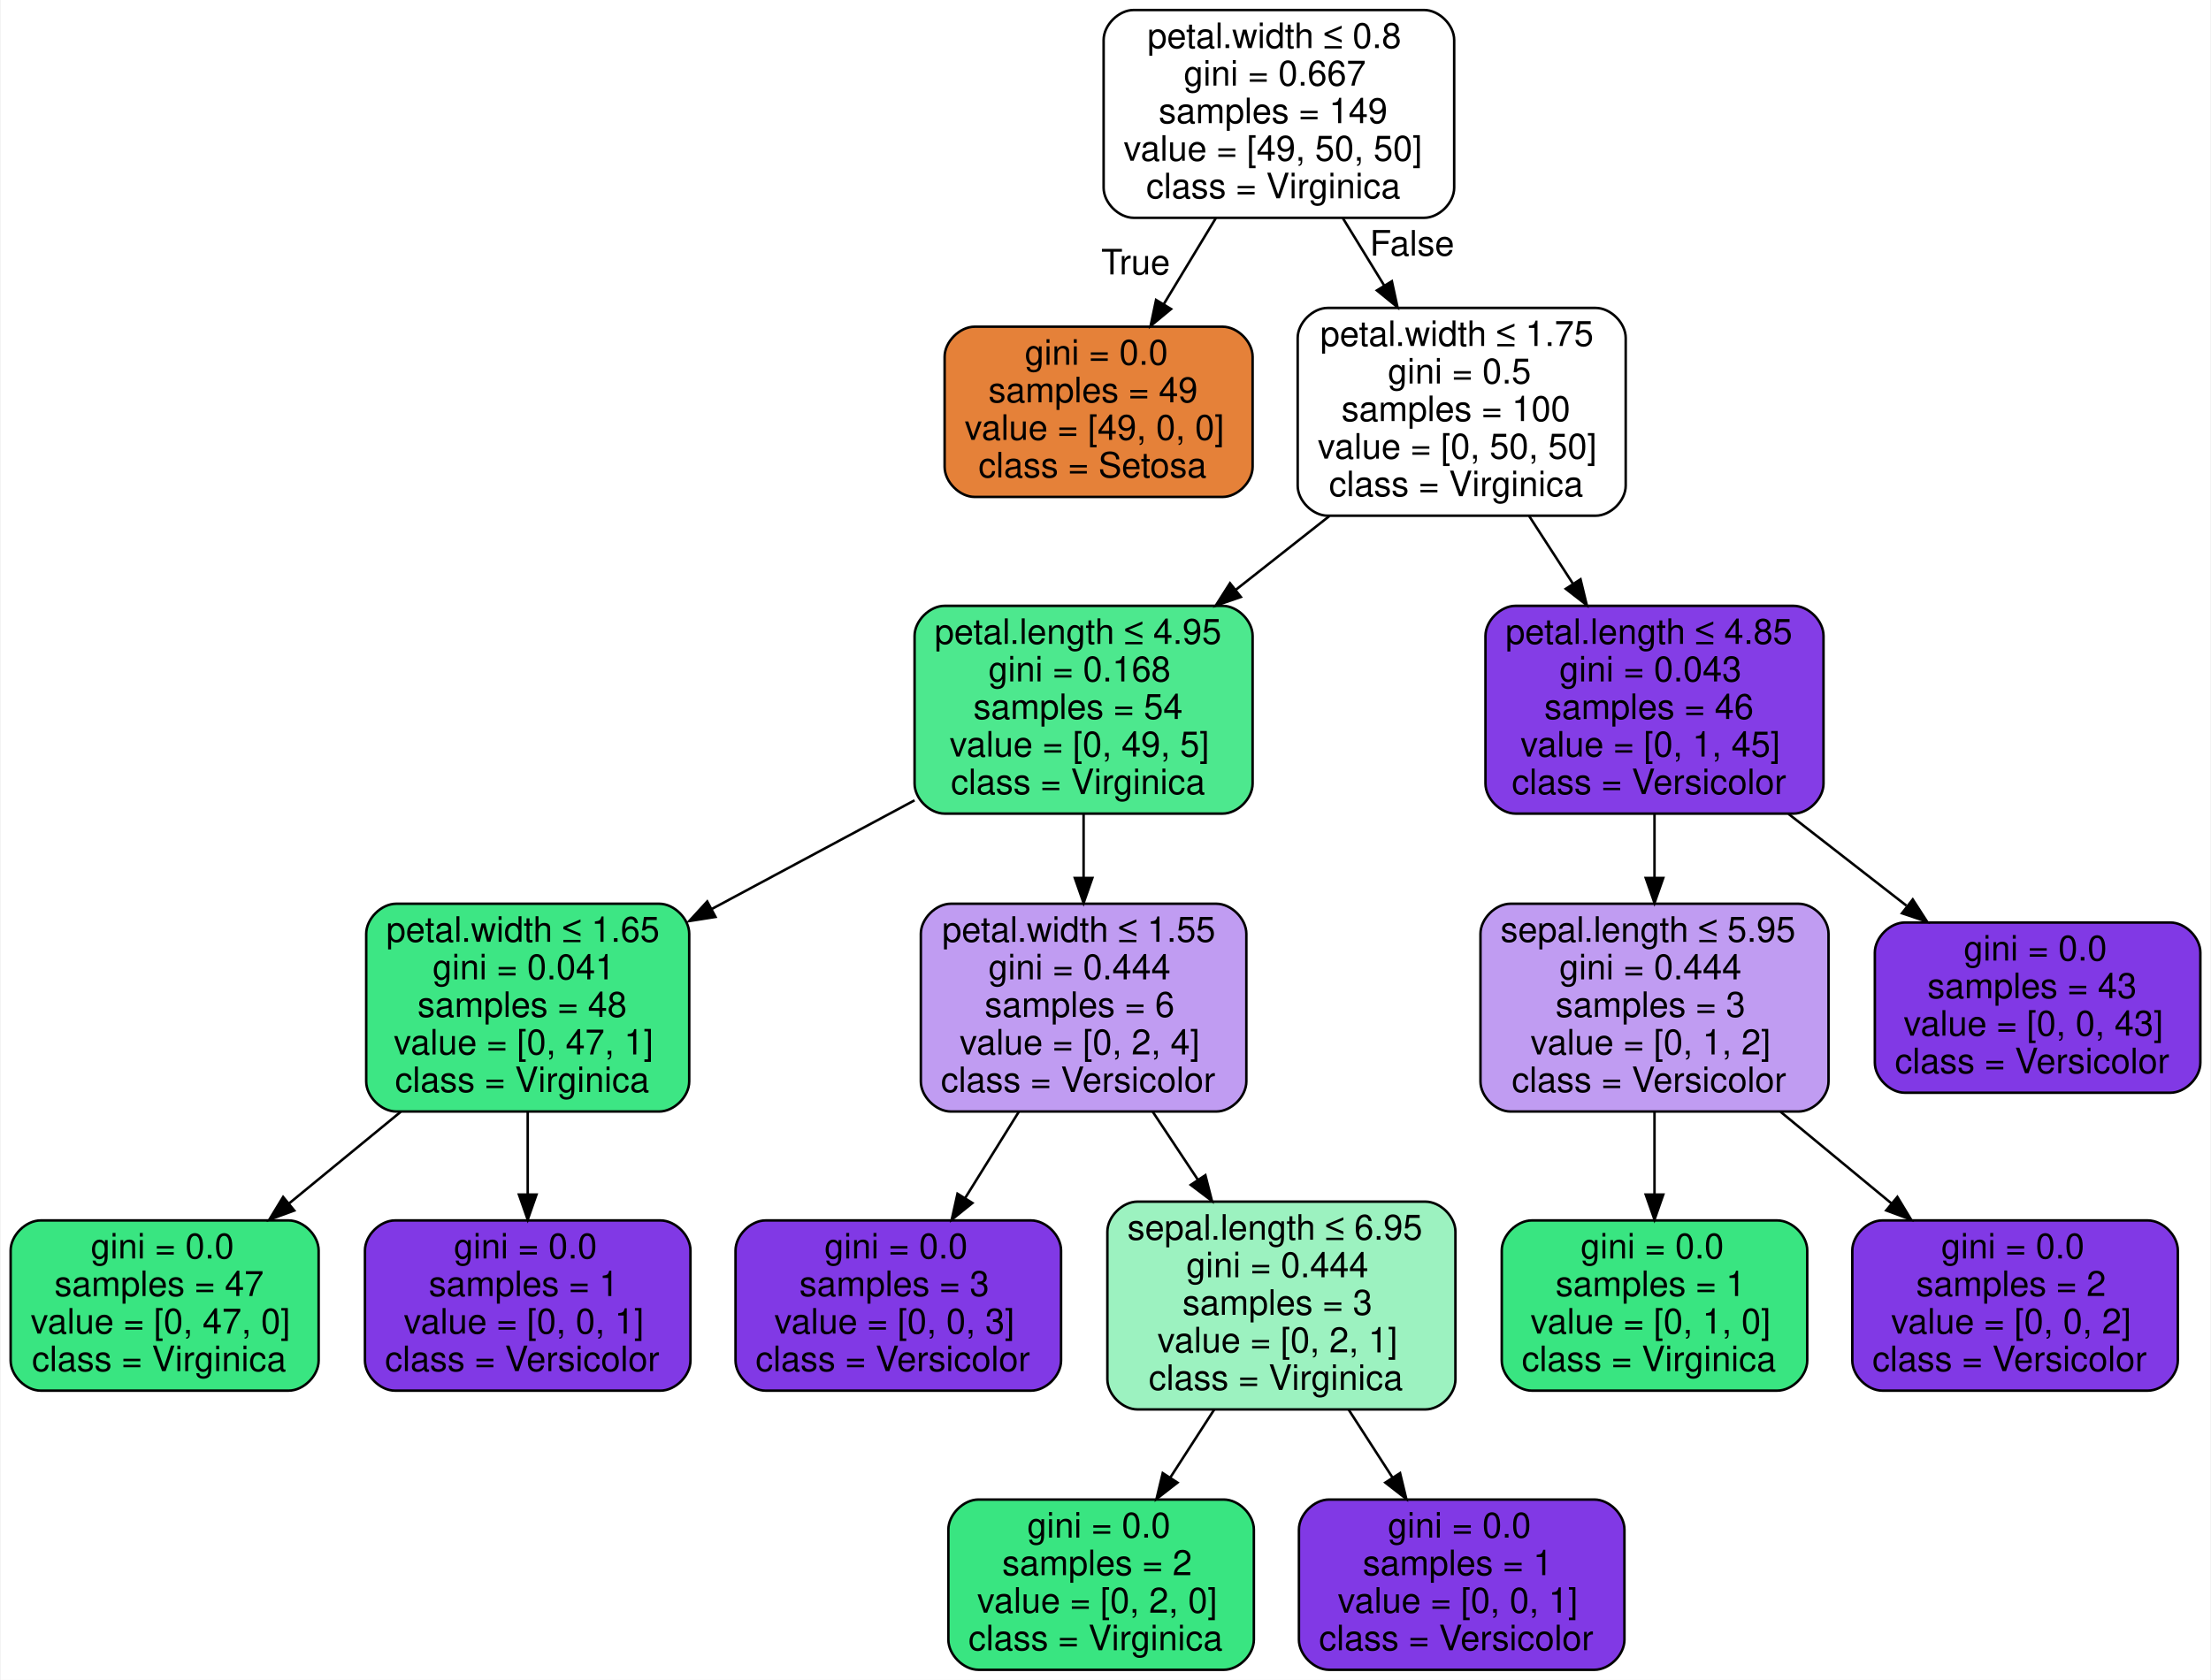
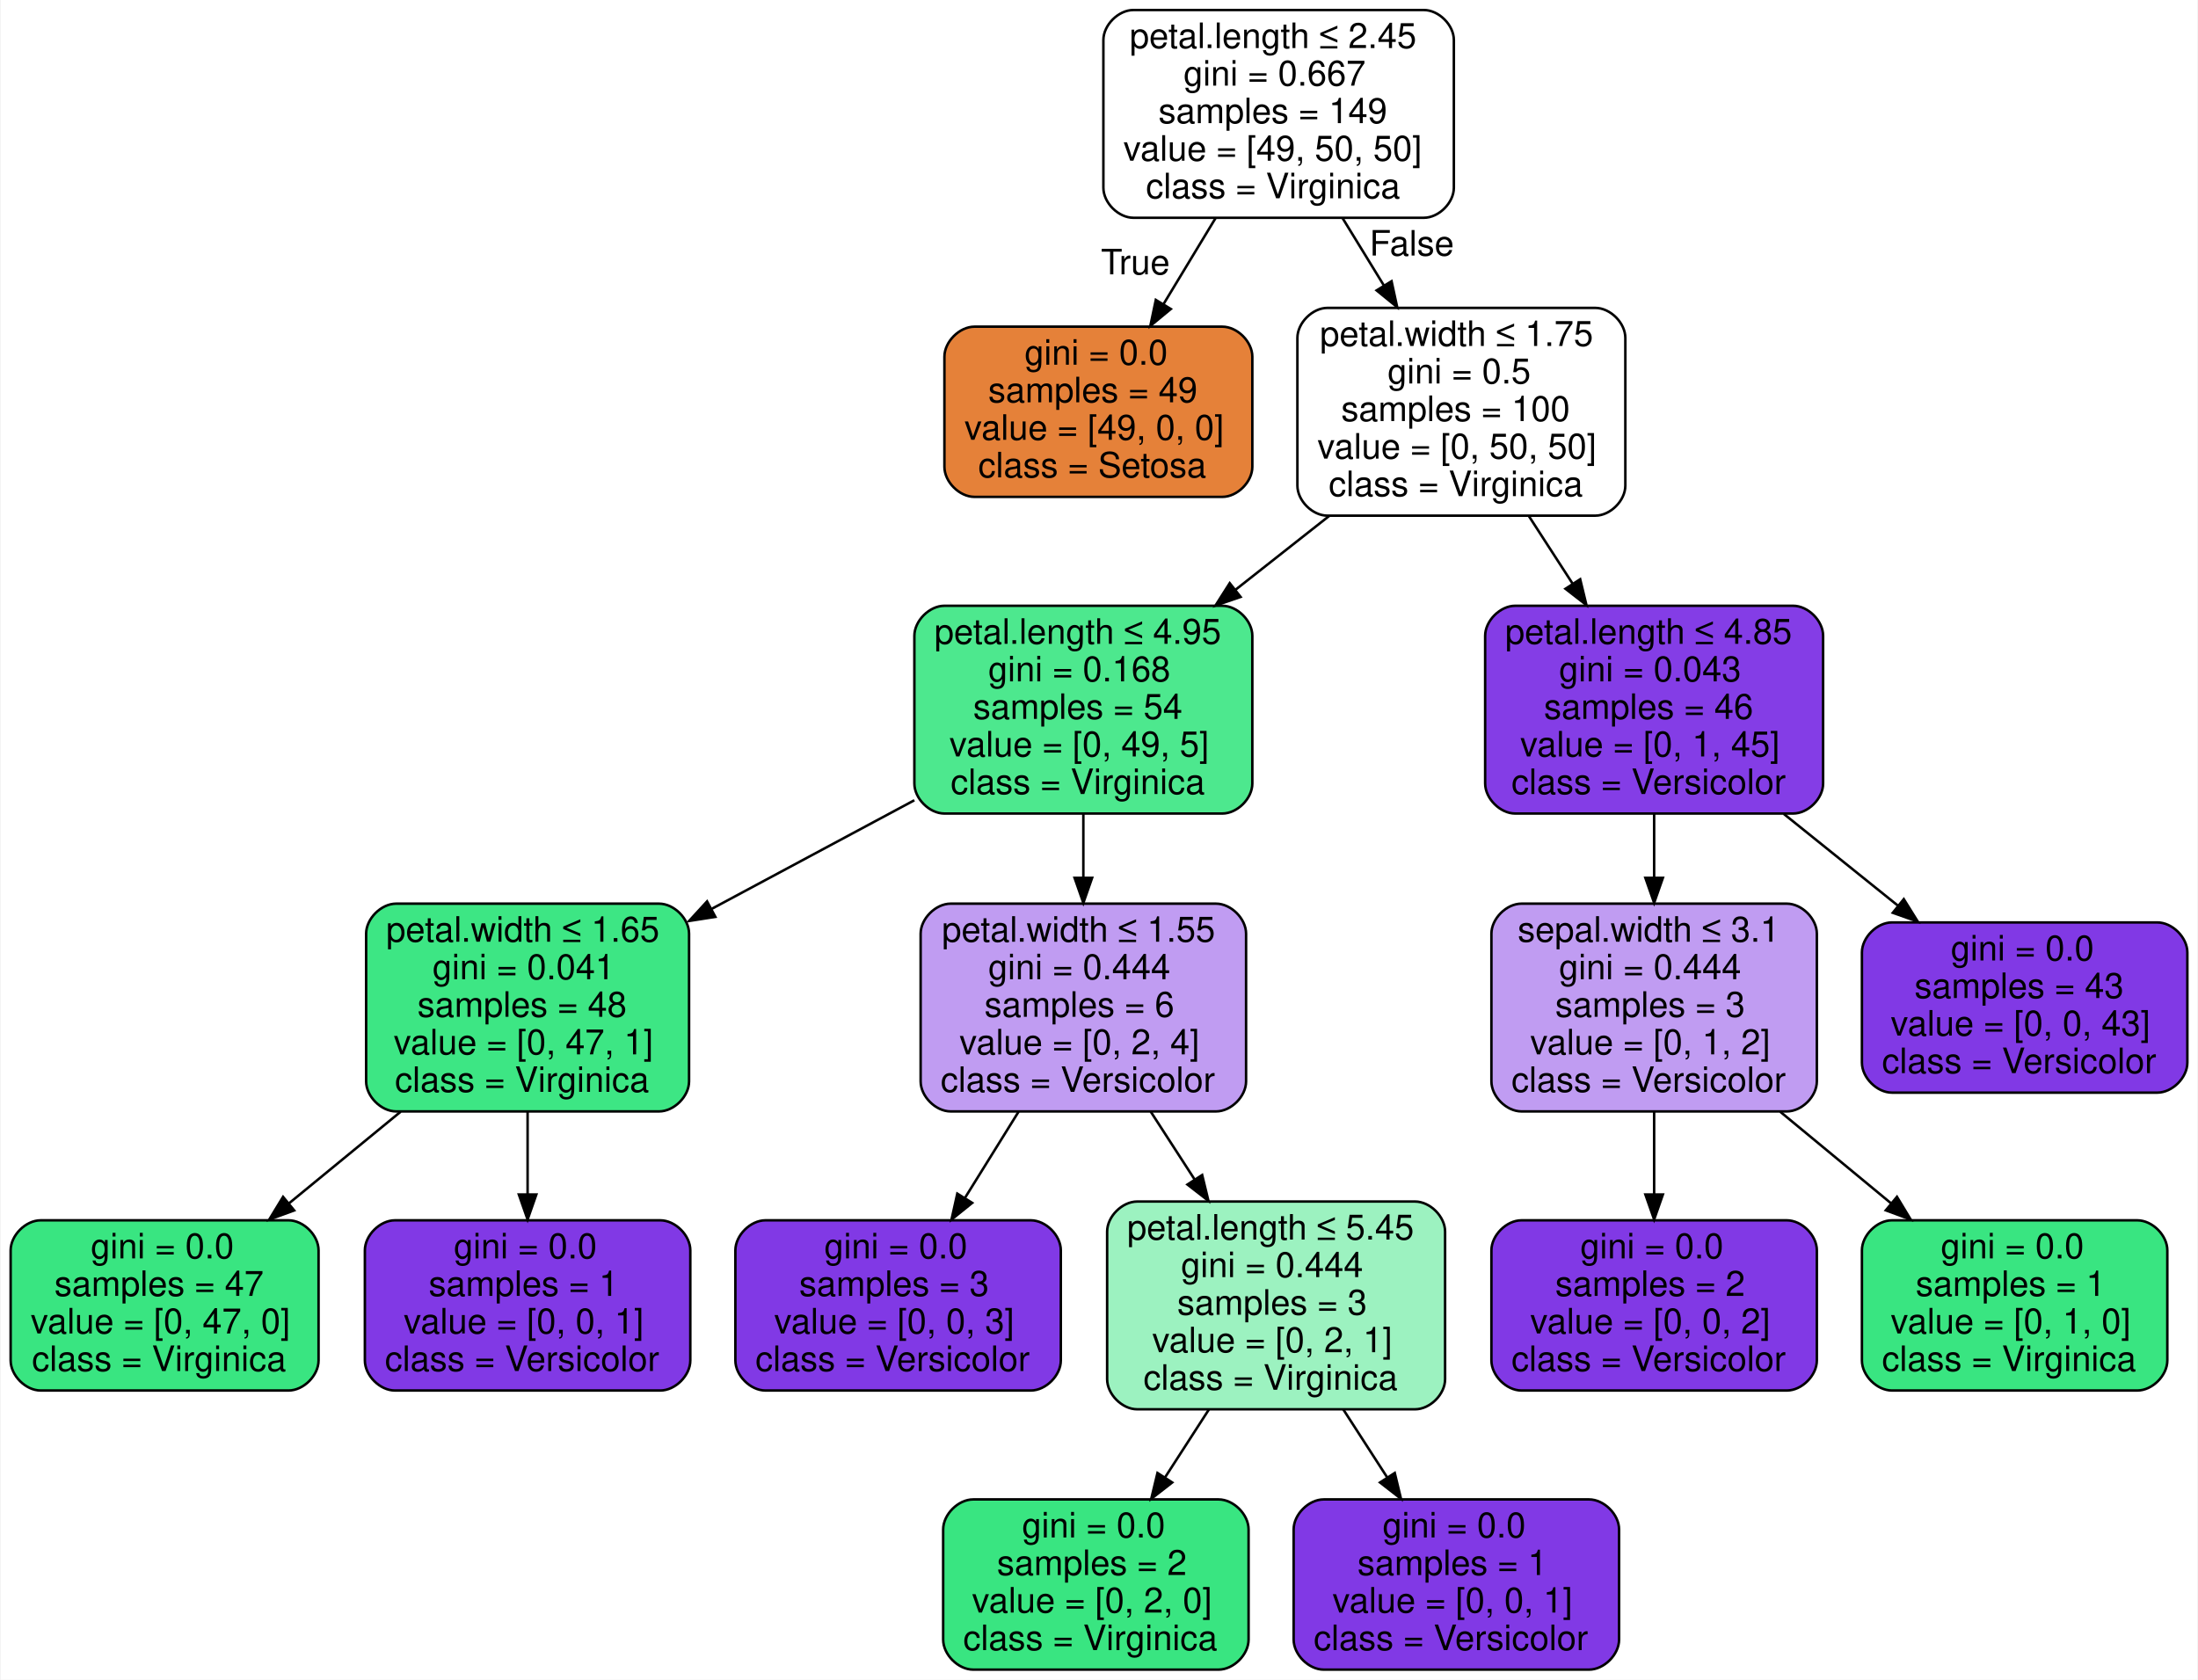
- <svg xmlns="http://www.w3.org/2000/svg" width="883pt" height="671pt" viewBox="0.00 0.00 882.50 671.00">
+ <svg xmlns="http://www.w3.org/2000/svg" width="878pt" height="671pt" viewBox="0.00 0.00 877.50 671.00">
  <g id="graph0" class="graph" transform="scale(1 1) rotate(0) translate(4 667)">
-     <polygon fill="#ffffff" stroke="transparent" points="-4,4 -4,-667 878.5,-667 878.5,4 -4,4" />
+     <polygon fill="#ffffff" stroke="transparent" points="-4,4 -4,-667 873.5,-667 873.5,4 -4,4" />
    <g id="node1" class="node">
      <path fill="#ffffff" stroke="#000000" d="M564.5,-663C564.5,-663 448.5,-663 448.5,-663 442.5,-663 436.5,-657 436.5,-651 436.5,-651 436.5,-592 436.5,-592 436.5,-586 442.5,-580 448.5,-580 448.5,-580 564.5,-580 564.5,-580 570.5,-580 576.5,-586 576.5,-592 576.5,-592 576.5,-651 576.5,-651 576.5,-657 570.5,-663 564.5,-663" />
-       <text text-anchor="start" x="454" y="-647.8" font-family="Helvetica,sans-Serif" font-size="14.00" fill="#000000">petal.width ≤ 0.8</text>
+       <text text-anchor="start" x="447" y="-647.8" font-family="Helvetica,sans-Serif" font-size="14.00" fill="#000000">petal.length ≤ 2.45</text>
      <text text-anchor="start" x="468.5" y="-632.8" font-family="Helvetica,sans-Serif" font-size="14.00" fill="#000000">gini = 0.667</text>
      <text text-anchor="start" x="458.5" y="-617.8" font-family="Helvetica,sans-Serif" font-size="14.00" fill="#000000">samples = 149</text>
      <text text-anchor="start" x="444.5" y="-602.8" font-family="Helvetica,sans-Serif" font-size="14.00" fill="#000000">value = [49, 50, 50]</text>
      <text text-anchor="start" x="453.5" y="-587.8" font-family="Helvetica,sans-Serif" font-size="14.00" fill="#000000">class = Virginica</text>
    </g>
    <g id="node2" class="node">
      <path fill="#e58139" stroke="#000000" d="M484,-536.5C484,-536.5 385,-536.5 385,-536.5 379,-536.5 373,-530.5 373,-524.5 373,-524.5 373,-480.5 373,-480.5 373,-474.5 379,-468.5 385,-468.5 385,-468.5 484,-468.5 484,-468.5 490,-468.5 496,-474.5 496,-480.5 496,-480.5 496,-524.5 496,-524.5 496,-530.5 490,-536.5 484,-536.5" />
      <text text-anchor="start" x="405" y="-521.3" font-family="Helvetica,sans-Serif" font-size="14.00" fill="#000000">gini = 0.0</text>
      <text text-anchor="start" x="390.5" y="-506.3" font-family="Helvetica,sans-Serif" font-size="14.00" fill="#000000">samples = 49</text>
      <text text-anchor="start" x="381" y="-491.3" font-family="Helvetica,sans-Serif" font-size="14.00" fill="#000000">value = [49, 0, 0]</text>
      <text text-anchor="start" x="386.5" y="-476.3" font-family="Helvetica,sans-Serif" font-size="14.00" fill="#000000">class = Setosa</text>
    </g>
    <g id="edge1" class="edge">
      <path fill="none" stroke="#000000" d="M481.318,-579.88C474.598,-568.774 467.324,-556.751 460.559,-545.569" />
      <polygon fill="#000000" stroke="#000000" points="463.433,-543.559 455.262,-536.815 457.444,-547.183 463.433,-543.559" />
      <text text-anchor="middle" x="449.288" y="-557.391" font-family="Helvetica,sans-Serif" font-size="14.00" fill="#000000">True</text>
    </g>
    <g id="node3" class="node">
      <path fill="#ffffff" stroke="#000000" d="M633,-544C633,-544 526,-544 526,-544 520,-544 514,-538 514,-532 514,-532 514,-473 514,-473 514,-467 520,-461 526,-461 526,-461 633,-461 633,-461 639,-461 645,-467 645,-473 645,-473 645,-532 645,-532 645,-538 639,-544 633,-544" />
      <text text-anchor="start" x="523" y="-528.8" font-family="Helvetica,sans-Serif" font-size="14.00" fill="#000000">petal.width ≤ 1.75</text>
      <text text-anchor="start" x="550" y="-513.8" font-family="Helvetica,sans-Serif" font-size="14.00" fill="#000000">gini = 0.5</text>
      <text text-anchor="start" x="531.5" y="-498.8" font-family="Helvetica,sans-Serif" font-size="14.00" fill="#000000">samples = 100</text>
      <text text-anchor="start" x="522" y="-483.8" font-family="Helvetica,sans-Serif" font-size="14.00" fill="#000000">value = [0, 50, 50]</text>
      <text text-anchor="start" x="526.5" y="-468.8" font-family="Helvetica,sans-Serif" font-size="14.00" fill="#000000">class = Virginica</text>
    </g>
    <g id="edge2" class="edge">
      <path fill="none" stroke="#000000" d="M532.032,-579.88C537.391,-571.143 543.098,-561.84 548.628,-552.825" />
      <polygon fill="#000000" stroke="#000000" points="551.614,-554.652 553.859,-544.298 545.647,-550.992 551.614,-554.652" />
      <text text-anchor="middle" x="559.684" y="-564.91" font-family="Helvetica,sans-Serif" font-size="14.00" fill="#000000">False</text>
    </g>
    <g id="node4" class="node">
      <path fill="#4de88e" stroke="#000000" d="M484,-425C484,-425 373,-425 373,-425 367,-425 361,-419 361,-413 361,-413 361,-354 361,-354 361,-348 367,-342 373,-342 373,-342 484,-342 484,-342 490,-342 496,-348 496,-354 496,-354 496,-413 496,-413 496,-419 490,-425 484,-425" />
      <text text-anchor="start" x="369" y="-409.8" font-family="Helvetica,sans-Serif" font-size="14.00" fill="#000000">petal.length ≤ 4.95</text>
      <text text-anchor="start" x="390.5" y="-394.8" font-family="Helvetica,sans-Serif" font-size="14.00" fill="#000000">gini = 0.168</text>
      <text text-anchor="start" x="384.5" y="-379.8" font-family="Helvetica,sans-Serif" font-size="14.00" fill="#000000">samples = 54</text>
      <text text-anchor="start" x="375" y="-364.8" font-family="Helvetica,sans-Serif" font-size="14.00" fill="#000000">value = [0, 49, 5]</text>
      <text text-anchor="start" x="375.5" y="-349.8" font-family="Helvetica,sans-Serif" font-size="14.00" fill="#000000">class = Virginica</text>
    </g>
    <g id="edge3" class="edge">
      <path fill="none" stroke="#000000" d="M526.688,-460.88C514.618,-451.368 501.696,-441.184 489.321,-431.432" />
      <polygon fill="#000000" stroke="#000000" points="491.303,-428.538 481.283,-425.097 486.97,-434.036 491.303,-428.538" />
    </g>
    <g id="node13" class="node">
      <path fill="#843de6" stroke="#000000" d="M712,-425C712,-425 601,-425 601,-425 595,-425 589,-419 589,-413 589,-413 589,-354 589,-354 589,-348 595,-342 601,-342 601,-342 712,-342 712,-342 718,-342 724,-348 724,-354 724,-354 724,-413 724,-413 724,-419 718,-425 712,-425" />
      <text text-anchor="start" x="597" y="-409.8" font-family="Helvetica,sans-Serif" font-size="14.00" fill="#000000">petal.length ≤ 4.85</text>
      <text text-anchor="start" x="618.5" y="-394.8" font-family="Helvetica,sans-Serif" font-size="14.00" fill="#000000">gini = 0.043</text>
      <text text-anchor="start" x="612.5" y="-379.8" font-family="Helvetica,sans-Serif" font-size="14.00" fill="#000000">samples = 46</text>
      <text text-anchor="start" x="603" y="-364.8" font-family="Helvetica,sans-Serif" font-size="14.00" fill="#000000">value = [0, 1, 45]</text>
      <text text-anchor="start" x="599.5" y="-349.8" font-family="Helvetica,sans-Serif" font-size="14.00" fill="#000000">class = Versicolor</text>
    </g>
    <g id="edge12" class="edge">
      <path fill="none" stroke="#000000" d="M606.431,-460.88C612.084,-452.143 618.103,-442.84 623.937,-433.825" />
      <polygon fill="#000000" stroke="#000000" points="626.96,-435.595 629.454,-425.298 621.083,-431.792 626.96,-435.595" />
    </g>
    <g id="node5" class="node">
      <path fill="#3de684" stroke="#000000" d="M259,-306C259,-306 154,-306 154,-306 148,-306 142,-300 142,-294 142,-294 142,-235 142,-235 142,-229 148,-223 154,-223 154,-223 259,-223 259,-223 265,-223 271,-229 271,-235 271,-235 271,-294 271,-294 271,-300 265,-306 259,-306" />
      <text text-anchor="start" x="150" y="-290.8" font-family="Helvetica,sans-Serif" font-size="14.00" fill="#000000">petal.width ≤ 1.65</text>
      <text text-anchor="start" x="168.5" y="-275.8" font-family="Helvetica,sans-Serif" font-size="14.00" fill="#000000">gini = 0.041</text>
      <text text-anchor="start" x="162.5" y="-260.8" font-family="Helvetica,sans-Serif" font-size="14.00" fill="#000000">samples = 48</text>
      <text text-anchor="start" x="153" y="-245.8" font-family="Helvetica,sans-Serif" font-size="14.00" fill="#000000">value = [0, 47, 1]</text>
      <text text-anchor="start" x="153.5" y="-230.8" font-family="Helvetica,sans-Serif" font-size="14.00" fill="#000000">class = Virginica</text>
    </g>
    <g id="edge4" class="edge">
      <path fill="none" stroke="#000000" d="M360.988,-347.311C335.428,-333.61 306.212,-317.949 280.117,-303.962" />
      <polygon fill="#000000" stroke="#000000" points="281.496,-300.729 271.029,-299.09 278.188,-306.899 281.496,-300.729" />
    </g>
    <g id="node8" class="node">
      <path fill="#c09cf2" stroke="#000000" d="M481.5,-306C481.5,-306 375.5,-306 375.5,-306 369.5,-306 363.5,-300 363.5,-294 363.5,-294 363.5,-235 363.5,-235 363.5,-229 369.5,-223 375.5,-223 375.5,-223 481.5,-223 481.5,-223 487.5,-223 493.5,-229 493.5,-235 493.5,-235 493.5,-294 493.5,-294 493.5,-300 487.5,-306 481.5,-306" />
      <text text-anchor="start" x="372" y="-290.8" font-family="Helvetica,sans-Serif" font-size="14.00" fill="#000000">petal.width ≤ 1.55</text>
      <text text-anchor="start" x="390.5" y="-275.8" font-family="Helvetica,sans-Serif" font-size="14.00" fill="#000000">gini = 0.444</text>
      <text text-anchor="start" x="389" y="-260.8" font-family="Helvetica,sans-Serif" font-size="14.00" fill="#000000">samples = 6</text>
      <text text-anchor="start" x="379" y="-245.8" font-family="Helvetica,sans-Serif" font-size="14.00" fill="#000000">value = [0, 2, 4]</text>
      <text text-anchor="start" x="371.5" y="-230.8" font-family="Helvetica,sans-Serif" font-size="14.00" fill="#000000">class = Versicolor</text>
    </g>
    <g id="edge7" class="edge">
      <path fill="none" stroke="#000000" d="M428.5,-341.88C428.5,-333.684 428.5,-324.989 428.5,-316.501" />
      <polygon fill="#000000" stroke="#000000" points="432,-316.298 428.5,-306.298 425,-316.298 432,-316.298" />
    </g>
    <g id="node6" class="node">
      <path fill="#39e581" stroke="#000000" d="M111,-179.5C111,-179.5 12,-179.5 12,-179.5 6,-179.5 0,-173.5 0,-167.5 0,-167.5 0,-123.5 0,-123.5 0,-117.5 6,-111.5 12,-111.5 12,-111.5 111,-111.5 111,-111.5 117,-111.5 123,-117.5 123,-123.5 123,-123.5 123,-167.5 123,-167.5 123,-173.5 117,-179.5 111,-179.5" />
      <text text-anchor="start" x="32" y="-164.3" font-family="Helvetica,sans-Serif" font-size="14.00" fill="#000000">gini = 0.0</text>
      <text text-anchor="start" x="17.5" y="-149.3" font-family="Helvetica,sans-Serif" font-size="14.00" fill="#000000">samples = 47</text>
      <text text-anchor="start" x="8" y="-134.3" font-family="Helvetica,sans-Serif" font-size="14.00" fill="#000000">value = [0, 47, 0]</text>
      <text text-anchor="start" x="8.5" y="-119.3" font-family="Helvetica,sans-Serif" font-size="14.00" fill="#000000">class = Virginica</text>
    </g>
    <g id="edge5" class="edge">
      <path fill="none" stroke="#000000" d="M155.786,-222.88C141.316,-211.004 125.569,-198.08 111.162,-186.257" />
      <polygon fill="#000000" stroke="#000000" points="113.263,-183.453 103.312,-179.815 108.822,-188.864 113.263,-183.453" />
    </g>
    <g id="node7" class="node">
      <path fill="#8139e5" stroke="#000000" d="M259.5,-179.5C259.5,-179.5 153.5,-179.5 153.5,-179.5 147.5,-179.5 141.5,-173.5 141.5,-167.5 141.5,-167.5 141.5,-123.5 141.5,-123.5 141.5,-117.5 147.5,-111.5 153.5,-111.5 153.5,-111.5 259.5,-111.5 259.5,-111.5 265.5,-111.5 271.5,-117.5 271.5,-123.5 271.5,-123.5 271.5,-167.5 271.5,-167.5 271.5,-173.5 265.5,-179.5 259.5,-179.5" />
      <text text-anchor="start" x="177" y="-164.3" font-family="Helvetica,sans-Serif" font-size="14.00" fill="#000000">gini = 0.0</text>
      <text text-anchor="start" x="167" y="-149.3" font-family="Helvetica,sans-Serif" font-size="14.00" fill="#000000">samples = 1</text>
      <text text-anchor="start" x="157" y="-134.3" font-family="Helvetica,sans-Serif" font-size="14.00" fill="#000000">value = [0, 0, 1]</text>
      <text text-anchor="start" x="149.5" y="-119.3" font-family="Helvetica,sans-Serif" font-size="14.00" fill="#000000">class = Versicolor</text>
    </g>
    <g id="edge6" class="edge">
      <path fill="none" stroke="#000000" d="M206.5,-222.88C206.5,-212.213 206.5,-200.702 206.5,-189.901" />
      <polygon fill="#000000" stroke="#000000" points="210,-189.815 206.5,-179.815 203,-189.815 210,-189.815" />
    </g>
    <g id="node9" class="node">
      <path fill="#8139e5" stroke="#000000" d="M407.5,-179.5C407.5,-179.5 301.5,-179.5 301.5,-179.5 295.5,-179.5 289.5,-173.5 289.5,-167.5 289.5,-167.5 289.5,-123.5 289.5,-123.5 289.5,-117.5 295.5,-111.5 301.5,-111.5 301.5,-111.5 407.5,-111.5 407.5,-111.5 413.5,-111.5 419.5,-117.5 419.5,-123.5 419.5,-123.5 419.5,-167.5 419.5,-167.5 419.5,-173.5 413.5,-179.5 407.5,-179.5" />
      <text text-anchor="start" x="325" y="-164.3" font-family="Helvetica,sans-Serif" font-size="14.00" fill="#000000">gini = 0.0</text>
      <text text-anchor="start" x="315" y="-149.3" font-family="Helvetica,sans-Serif" font-size="14.00" fill="#000000">samples = 3</text>
      <text text-anchor="start" x="305" y="-134.3" font-family="Helvetica,sans-Serif" font-size="14.00" fill="#000000">value = [0, 0, 3]</text>
      <text text-anchor="start" x="297.5" y="-119.3" font-family="Helvetica,sans-Serif" font-size="14.00" fill="#000000">class = Versicolor</text>
    </g>
    <g id="edge8" class="edge">
      <path fill="none" stroke="#000000" d="M402.618,-222.88C395.712,-211.774 388.236,-199.751 381.283,-188.569" />
      <polygon fill="#000000" stroke="#000000" points="384.092,-186.459 375.839,-179.815 378.147,-190.155 384.092,-186.459" />
    </g>
    <g id="node10" class="node">
-       <path fill="#9cf2c0" stroke="#000000" d="M565,-187C565,-187 450,-187 450,-187 444,-187 438,-181 438,-175 438,-175 438,-116 438,-116 438,-110 444,-104 450,-104 450,-104 565,-104 565,-104 571,-104 577,-110 577,-116 577,-116 577,-175 577,-175 577,-181 571,-187 565,-187" />
-       <text text-anchor="start" x="446" y="-171.8" font-family="Helvetica,sans-Serif" font-size="14.00" fill="#000000">sepal.length ≤ 6.95</text>
-       <text text-anchor="start" x="469.5" y="-156.8" font-family="Helvetica,sans-Serif" font-size="14.00" fill="#000000">gini = 0.444</text>
-       <text text-anchor="start" x="468" y="-141.8" font-family="Helvetica,sans-Serif" font-size="14.00" fill="#000000">samples = 3</text>
-       <text text-anchor="start" x="458" y="-126.8" font-family="Helvetica,sans-Serif" font-size="14.00" fill="#000000">value = [0, 2, 1]</text>
-       <text text-anchor="start" x="454.5" y="-111.8" font-family="Helvetica,sans-Serif" font-size="14.00" fill="#000000">class = Virginica</text>
+       <path fill="#9cf2c0" stroke="#000000" d="M561,-187C561,-187 450,-187 450,-187 444,-187 438,-181 438,-175 438,-175 438,-116 438,-116 438,-110 444,-104 450,-104 450,-104 561,-104 561,-104 567,-104 573,-110 573,-116 573,-116 573,-175 573,-175 573,-181 567,-187 561,-187" />
+       <text text-anchor="start" x="446" y="-171.8" font-family="Helvetica,sans-Serif" font-size="14.00" fill="#000000">petal.length ≤ 5.45</text>
+       <text text-anchor="start" x="467.5" y="-156.8" font-family="Helvetica,sans-Serif" font-size="14.00" fill="#000000">gini = 0.444</text>
+       <text text-anchor="start" x="466" y="-141.8" font-family="Helvetica,sans-Serif" font-size="14.00" fill="#000000">samples = 3</text>
+       <text text-anchor="start" x="456" y="-126.8" font-family="Helvetica,sans-Serif" font-size="14.00" fill="#000000">value = [0, 2, 1]</text>
+       <text text-anchor="start" x="452.5" y="-111.8" font-family="Helvetica,sans-Serif" font-size="14.00" fill="#000000">class = Virginica</text>
    </g>
    <g id="edge9" class="edge">
-       <path fill="none" stroke="#000000" d="M456.13,-222.88C461.93,-214.143 468.106,-204.84 474.091,-195.825" />
-       <polygon fill="#000000" stroke="#000000" points="477.137,-197.565 479.752,-187.298 471.305,-193.694 477.137,-197.565" />
+       <path fill="none" stroke="#000000" d="M455.431,-222.88C461.084,-214.143 467.103,-204.84 472.937,-195.825" />
+       <polygon fill="#000000" stroke="#000000" points="475.96,-197.595 478.454,-187.298 470.083,-193.792 475.96,-197.595" />
    </g>
    <g id="node11" class="node">
-       <path fill="#39e581" stroke="#000000" d="M484.5,-68C484.5,-68 386.5,-68 386.5,-68 380.5,-68 374.5,-62 374.5,-56 374.5,-56 374.5,-12 374.5,-12 374.5,-6 380.5,0 386.5,0 386.5,0 484.5,0 484.5,0 490.5,0 496.5,-6 496.5,-12 496.5,-12 496.5,-56 496.5,-56 496.5,-62 490.5,-68 484.5,-68" />
-       <text text-anchor="start" x="406" y="-52.8" font-family="Helvetica,sans-Serif" font-size="14.00" fill="#000000">gini = 0.0</text>
-       <text text-anchor="start" x="396" y="-37.8" font-family="Helvetica,sans-Serif" font-size="14.00" fill="#000000">samples = 2</text>
-       <text text-anchor="start" x="386" y="-22.8" font-family="Helvetica,sans-Serif" font-size="14.00" fill="#000000">value = [0, 2, 0]</text>
-       <text text-anchor="start" x="382.5" y="-7.8" font-family="Helvetica,sans-Serif" font-size="14.00" fill="#000000">class = Virginica</text>
+       <path fill="#39e581" stroke="#000000" d="M482.5,-68C482.5,-68 384.5,-68 384.5,-68 378.5,-68 372.5,-62 372.5,-56 372.5,-56 372.5,-12 372.5,-12 372.5,-6 378.5,0 384.5,0 384.5,0 482.5,0 482.5,0 488.5,0 494.5,-6 494.5,-12 494.5,-12 494.5,-56 494.5,-56 494.5,-62 488.5,-68 482.5,-68" />
+       <text text-anchor="start" x="404" y="-52.8" font-family="Helvetica,sans-Serif" font-size="14.00" fill="#000000">gini = 0.0</text>
+       <text text-anchor="start" x="394" y="-37.8" font-family="Helvetica,sans-Serif" font-size="14.00" fill="#000000">samples = 2</text>
+       <text text-anchor="start" x="384" y="-22.8" font-family="Helvetica,sans-Serif" font-size="14.00" fill="#000000">value = [0, 2, 0]</text>
+       <text text-anchor="start" x="380.5" y="-7.8" font-family="Helvetica,sans-Serif" font-size="14.00" fill="#000000">class = Virginica</text>
    </g>
    <g id="edge10" class="edge">
-       <path fill="none" stroke="#000000" d="M480.69,-103.981C474.933,-95.067 468.84,-85.631 463.056,-76.673" />
-       <polygon fill="#000000" stroke="#000000" points="465.99,-74.766 457.625,-68.264 460.11,-78.563 465.99,-74.766" />
+       <path fill="none" stroke="#000000" d="M478.69,-103.981C472.933,-95.067 466.84,-85.631 461.056,-76.673" />
+       <polygon fill="#000000" stroke="#000000" points="463.99,-74.766 455.625,-68.264 458.11,-78.563 463.99,-74.766" />
    </g>
    <g id="node12" class="node">
-       <path fill="#8139e5" stroke="#000000" d="M632.5,-68C632.5,-68 526.5,-68 526.5,-68 520.5,-68 514.5,-62 514.5,-56 514.5,-56 514.5,-12 514.5,-12 514.5,-6 520.5,0 526.5,0 526.5,0 632.5,0 632.5,0 638.5,0 644.5,-6 644.5,-12 644.5,-12 644.5,-56 644.5,-56 644.5,-62 638.5,-68 632.5,-68" />
-       <text text-anchor="start" x="550" y="-52.8" font-family="Helvetica,sans-Serif" font-size="14.00" fill="#000000">gini = 0.0</text>
-       <text text-anchor="start" x="540" y="-37.8" font-family="Helvetica,sans-Serif" font-size="14.00" fill="#000000">samples = 1</text>
-       <text text-anchor="start" x="530" y="-22.8" font-family="Helvetica,sans-Serif" font-size="14.00" fill="#000000">value = [0, 0, 1]</text>
-       <text text-anchor="start" x="522.5" y="-7.8" font-family="Helvetica,sans-Serif" font-size="14.00" fill="#000000">class = Versicolor</text>
+       <path fill="#8139e5" stroke="#000000" d="M630.5,-68C630.5,-68 524.5,-68 524.5,-68 518.5,-68 512.5,-62 512.5,-56 512.5,-56 512.5,-12 512.5,-12 512.5,-6 518.5,0 524.5,0 524.5,0 630.5,0 630.5,0 636.5,0 642.5,-6 642.5,-12 642.5,-12 642.5,-56 642.5,-56 642.5,-62 636.5,-68 630.5,-68" />
+       <text text-anchor="start" x="548" y="-52.8" font-family="Helvetica,sans-Serif" font-size="14.00" fill="#000000">gini = 0.0</text>
+       <text text-anchor="start" x="538" y="-37.8" font-family="Helvetica,sans-Serif" font-size="14.00" fill="#000000">samples = 1</text>
+       <text text-anchor="start" x="528" y="-22.8" font-family="Helvetica,sans-Serif" font-size="14.00" fill="#000000">value = [0, 0, 1]</text>
+       <text text-anchor="start" x="520.5" y="-7.8" font-family="Helvetica,sans-Serif" font-size="14.00" fill="#000000">class = Versicolor</text>
    </g>
    <g id="edge11" class="edge">
-       <path fill="none" stroke="#000000" d="M534.31,-103.981C540.067,-95.067 546.16,-85.631 551.944,-76.673" />
-       <polygon fill="#000000" stroke="#000000" points="554.89,-78.563 557.375,-68.264 549.01,-74.766 554.89,-78.563" />
+       <path fill="none" stroke="#000000" d="M532.31,-103.981C538.067,-95.067 544.16,-85.631 549.944,-76.673" />
+       <polygon fill="#000000" stroke="#000000" points="552.89,-78.563 555.375,-68.264 547.01,-74.766 552.89,-78.563" />
    </g>
    <g id="node14" class="node">
-       <path fill="#c09cf2" stroke="#000000" d="M714,-306C714,-306 599,-306 599,-306 593,-306 587,-300 587,-294 587,-294 587,-235 587,-235 587,-229 593,-223 599,-223 599,-223 714,-223 714,-223 720,-223 726,-229 726,-235 726,-235 726,-294 726,-294 726,-300 720,-306 714,-306" />
-       <text text-anchor="start" x="595" y="-290.8" font-family="Helvetica,sans-Serif" font-size="14.00" fill="#000000">sepal.length ≤ 5.95</text>
+       <path fill="#c09cf2" stroke="#000000" d="M709.5,-306C709.5,-306 603.5,-306 603.5,-306 597.5,-306 591.5,-300 591.5,-294 591.5,-294 591.5,-235 591.5,-235 591.5,-229 597.5,-223 603.5,-223 603.5,-223 709.5,-223 709.5,-223 715.5,-223 721.5,-229 721.5,-235 721.5,-235 721.5,-294 721.5,-294 721.5,-300 715.5,-306 709.5,-306" />
+       <text text-anchor="start" x="602" y="-290.8" font-family="Helvetica,sans-Serif" font-size="14.00" fill="#000000">sepal.width ≤ 3.1</text>
      <text text-anchor="start" x="618.5" y="-275.8" font-family="Helvetica,sans-Serif" font-size="14.00" fill="#000000">gini = 0.444</text>
      <text text-anchor="start" x="617" y="-260.8" font-family="Helvetica,sans-Serif" font-size="14.00" fill="#000000">samples = 3</text>
      <text text-anchor="start" x="607" y="-245.8" font-family="Helvetica,sans-Serif" font-size="14.00" fill="#000000">value = [0, 1, 2]</text>
      <text text-anchor="start" x="599.5" y="-230.8" font-family="Helvetica,sans-Serif" font-size="14.00" fill="#000000">class = Versicolor</text>
    </g>
    <g id="edge13" class="edge">
      <path fill="none" stroke="#000000" d="M656.5,-341.88C656.5,-333.684 656.5,-324.989 656.5,-316.501" />
      <polygon fill="#000000" stroke="#000000" points="660,-316.298 656.5,-306.298 653,-316.298 660,-316.298" />
    </g>
    <g id="node17" class="node">
-       <path fill="#8139e5" stroke="#000000" d="M862.5,-298.5C862.5,-298.5 756.5,-298.5 756.5,-298.5 750.5,-298.5 744.5,-292.5 744.5,-286.5 744.5,-286.5 744.5,-242.5 744.5,-242.5 744.5,-236.5 750.5,-230.5 756.5,-230.5 756.5,-230.5 862.5,-230.5 862.5,-230.5 868.5,-230.5 874.5,-236.5 874.5,-242.5 874.5,-242.5 874.5,-286.5 874.5,-286.5 874.5,-292.5 868.5,-298.5 862.5,-298.5" />
-       <text text-anchor="start" x="780" y="-283.3" font-family="Helvetica,sans-Serif" font-size="14.00" fill="#000000">gini = 0.0</text>
-       <text text-anchor="start" x="765.5" y="-268.3" font-family="Helvetica,sans-Serif" font-size="14.00" fill="#000000">samples = 43</text>
-       <text text-anchor="start" x="756" y="-253.3" font-family="Helvetica,sans-Serif" font-size="14.00" fill="#000000">value = [0, 0, 43]</text>
-       <text text-anchor="start" x="752.5" y="-238.3" font-family="Helvetica,sans-Serif" font-size="14.00" fill="#000000">class = Versicolor</text>
+       <path fill="#8139e5" stroke="#000000" d="M857.5,-298.5C857.5,-298.5 751.5,-298.5 751.5,-298.5 745.5,-298.5 739.5,-292.5 739.5,-286.5 739.5,-286.5 739.5,-242.5 739.5,-242.5 739.5,-236.5 745.5,-230.5 751.5,-230.5 751.5,-230.5 857.5,-230.5 857.5,-230.5 863.5,-230.5 869.5,-236.5 869.5,-242.5 869.5,-242.5 869.5,-286.5 869.5,-286.5 869.5,-292.5 863.5,-298.5 857.5,-298.5" />
+       <text text-anchor="start" x="775" y="-283.3" font-family="Helvetica,sans-Serif" font-size="14.00" fill="#000000">gini = 0.0</text>
+       <text text-anchor="start" x="760.5" y="-268.3" font-family="Helvetica,sans-Serif" font-size="14.00" fill="#000000">samples = 43</text>
+       <text text-anchor="start" x="751" y="-253.3" font-family="Helvetica,sans-Serif" font-size="14.00" fill="#000000">value = [0, 0, 43]</text>
+       <text text-anchor="start" x="747.5" y="-238.3" font-family="Helvetica,sans-Serif" font-size="14.00" fill="#000000">class = Versicolor</text>
    </g>
    <g id="edge16" class="edge">
-       <path fill="none" stroke="#000000" d="M710.012,-341.88C725.281,-330.004 741.897,-317.08 757.098,-305.257" />
-       <polygon fill="#000000" stroke="#000000" points="759.636,-307.717 765.381,-298.815 755.338,-302.192 759.636,-307.717" />
+       <path fill="none" stroke="#000000" d="M708.263,-341.88C723.033,-330.004 739.106,-317.08 753.811,-305.257" />
+       <polygon fill="#000000" stroke="#000000" points="756.222,-307.809 761.823,-298.815 751.836,-302.353 756.222,-307.809" />
    </g>
    <g id="node15" class="node">
-       <path fill="#39e581" stroke="#000000" d="M705.5,-179.5C705.5,-179.5 607.5,-179.5 607.5,-179.5 601.5,-179.5 595.5,-173.5 595.5,-167.5 595.5,-167.5 595.5,-123.5 595.5,-123.5 595.5,-117.5 601.5,-111.5 607.5,-111.5 607.5,-111.5 705.5,-111.5 705.5,-111.5 711.5,-111.5 717.5,-117.5 717.5,-123.5 717.5,-123.5 717.5,-167.5 717.5,-167.5 717.5,-173.5 711.5,-179.5 705.5,-179.5" />
+       <path fill="#8139e5" stroke="#000000" d="M709.5,-179.5C709.5,-179.5 603.5,-179.5 603.5,-179.5 597.5,-179.5 591.5,-173.5 591.5,-167.5 591.5,-167.5 591.5,-123.5 591.5,-123.5 591.5,-117.5 597.5,-111.5 603.5,-111.5 603.5,-111.5 709.5,-111.5 709.5,-111.5 715.5,-111.5 721.5,-117.5 721.5,-123.5 721.5,-123.5 721.5,-167.5 721.5,-167.5 721.5,-173.5 715.5,-179.5 709.5,-179.5" />
      <text text-anchor="start" x="627" y="-164.3" font-family="Helvetica,sans-Serif" font-size="14.00" fill="#000000">gini = 0.0</text>
-       <text text-anchor="start" x="617" y="-149.3" font-family="Helvetica,sans-Serif" font-size="14.00" fill="#000000">samples = 1</text>
-       <text text-anchor="start" x="607" y="-134.3" font-family="Helvetica,sans-Serif" font-size="14.00" fill="#000000">value = [0, 1, 0]</text>
-       <text text-anchor="start" x="603.5" y="-119.3" font-family="Helvetica,sans-Serif" font-size="14.00" fill="#000000">class = Virginica</text>
+       <text text-anchor="start" x="617" y="-149.3" font-family="Helvetica,sans-Serif" font-size="14.00" fill="#000000">samples = 2</text>
+       <text text-anchor="start" x="607" y="-134.3" font-family="Helvetica,sans-Serif" font-size="14.00" fill="#000000">value = [0, 0, 2]</text>
+       <text text-anchor="start" x="599.5" y="-119.3" font-family="Helvetica,sans-Serif" font-size="14.00" fill="#000000">class = Versicolor</text>
    </g>
    <g id="edge14" class="edge">
      <path fill="none" stroke="#000000" d="M656.5,-222.88C656.5,-212.213 656.5,-200.702 656.5,-189.901" />
      <polygon fill="#000000" stroke="#000000" points="660,-189.815 656.5,-179.815 653,-189.815 660,-189.815" />
    </g>
    <g id="node16" class="node">
-       <path fill="#8139e5" stroke="#000000" d="M853.5,-179.5C853.5,-179.5 747.5,-179.5 747.5,-179.5 741.5,-179.5 735.5,-173.5 735.5,-167.5 735.5,-167.5 735.5,-123.5 735.5,-123.5 735.5,-117.5 741.5,-111.5 747.5,-111.5 747.5,-111.5 853.5,-111.5 853.5,-111.5 859.5,-111.5 865.5,-117.5 865.5,-123.5 865.5,-123.5 865.5,-167.5 865.5,-167.5 865.5,-173.5 859.5,-179.5 853.5,-179.5" />
+       <path fill="#39e581" stroke="#000000" d="M849.5,-179.5C849.5,-179.5 751.5,-179.5 751.5,-179.5 745.5,-179.5 739.5,-173.5 739.5,-167.5 739.5,-167.5 739.5,-123.5 739.5,-123.5 739.5,-117.5 745.5,-111.5 751.5,-111.5 751.5,-111.5 849.5,-111.5 849.5,-111.5 855.5,-111.5 861.5,-117.5 861.5,-123.5 861.5,-123.5 861.5,-167.5 861.5,-167.5 861.5,-173.5 855.5,-179.5 849.5,-179.5" />
      <text text-anchor="start" x="771" y="-164.3" font-family="Helvetica,sans-Serif" font-size="14.00" fill="#000000">gini = 0.0</text>
-       <text text-anchor="start" x="761" y="-149.3" font-family="Helvetica,sans-Serif" font-size="14.00" fill="#000000">samples = 2</text>
-       <text text-anchor="start" x="751" y="-134.3" font-family="Helvetica,sans-Serif" font-size="14.00" fill="#000000">value = [0, 0, 2]</text>
-       <text text-anchor="start" x="743.5" y="-119.3" font-family="Helvetica,sans-Serif" font-size="14.00" fill="#000000">class = Versicolor</text>
+       <text text-anchor="start" x="761" y="-149.3" font-family="Helvetica,sans-Serif" font-size="14.00" fill="#000000">samples = 1</text>
+       <text text-anchor="start" x="751" y="-134.3" font-family="Helvetica,sans-Serif" font-size="14.00" fill="#000000">value = [0, 1, 0]</text>
+       <text text-anchor="start" x="747.5" y="-119.3" font-family="Helvetica,sans-Serif" font-size="14.00" fill="#000000">class = Virginica</text>
    </g>
    <g id="edge15" class="edge">
      <path fill="none" stroke="#000000" d="M706.864,-222.88C721.235,-211.004 736.873,-198.08 751.181,-186.257" />
      <polygon fill="#000000" stroke="#000000" points="753.497,-188.883 758.976,-179.815 749.038,-183.487 753.497,-188.883" />
    </g>
  </g>
</svg>
